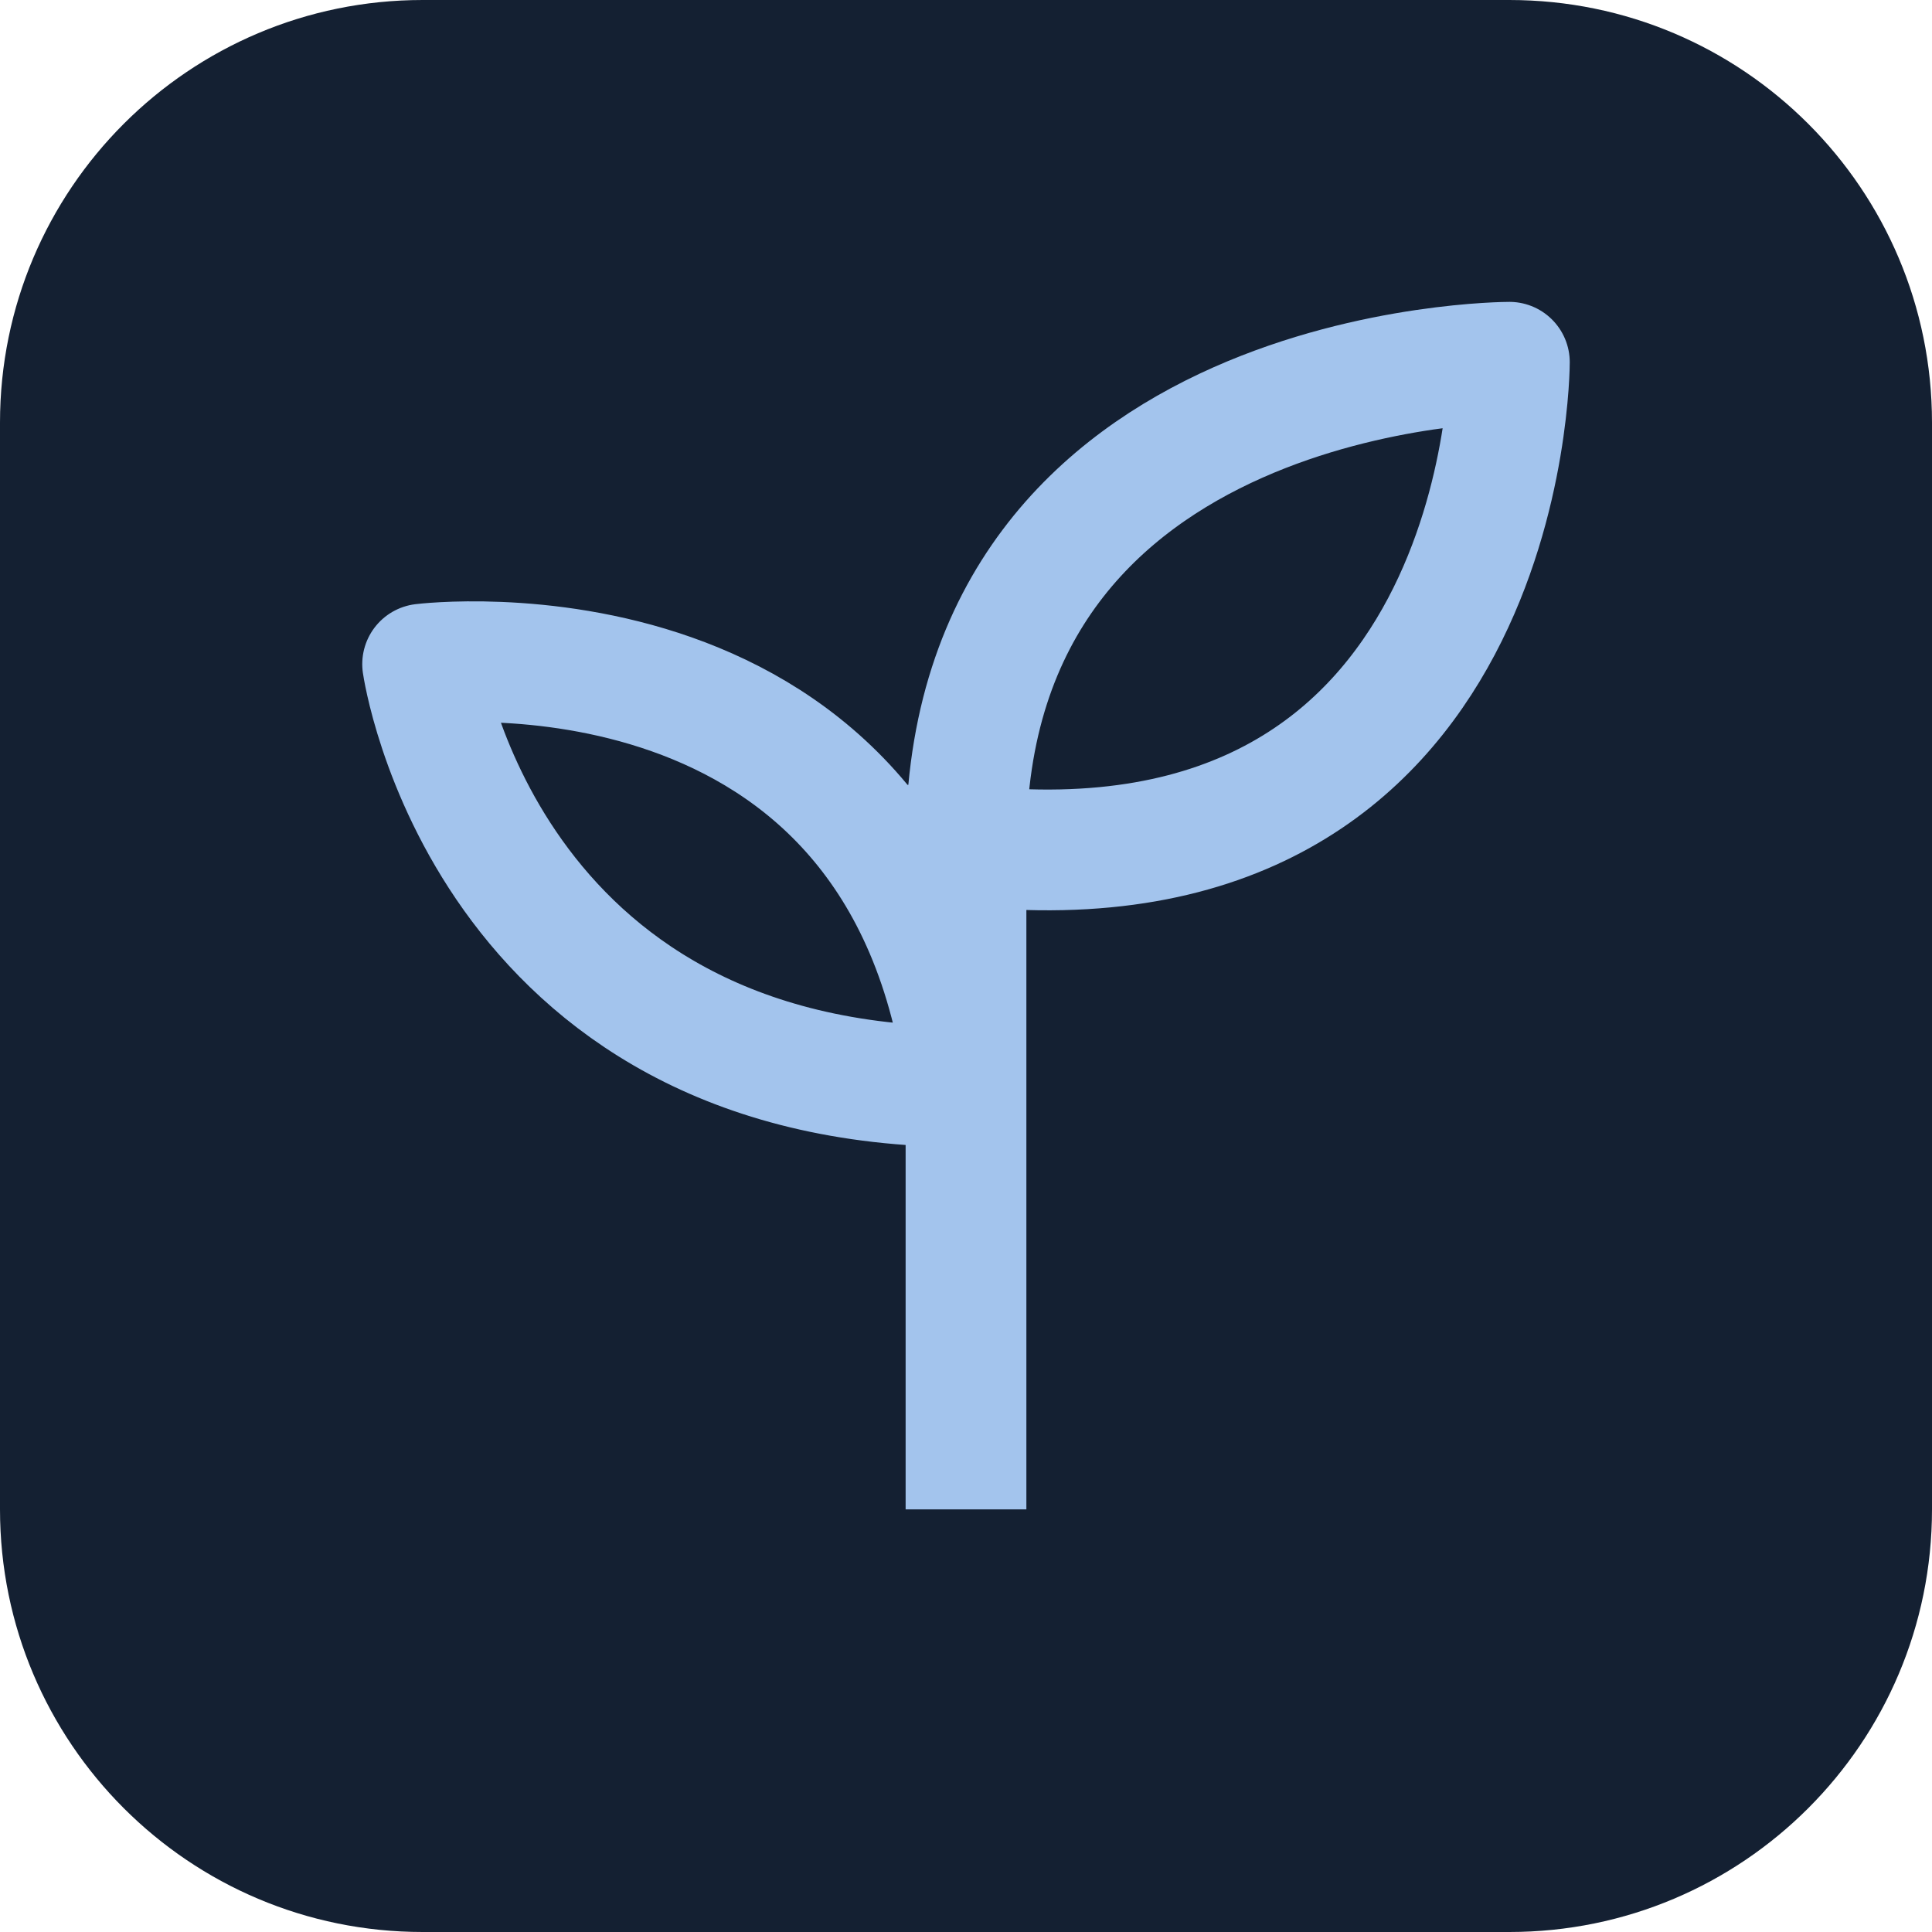
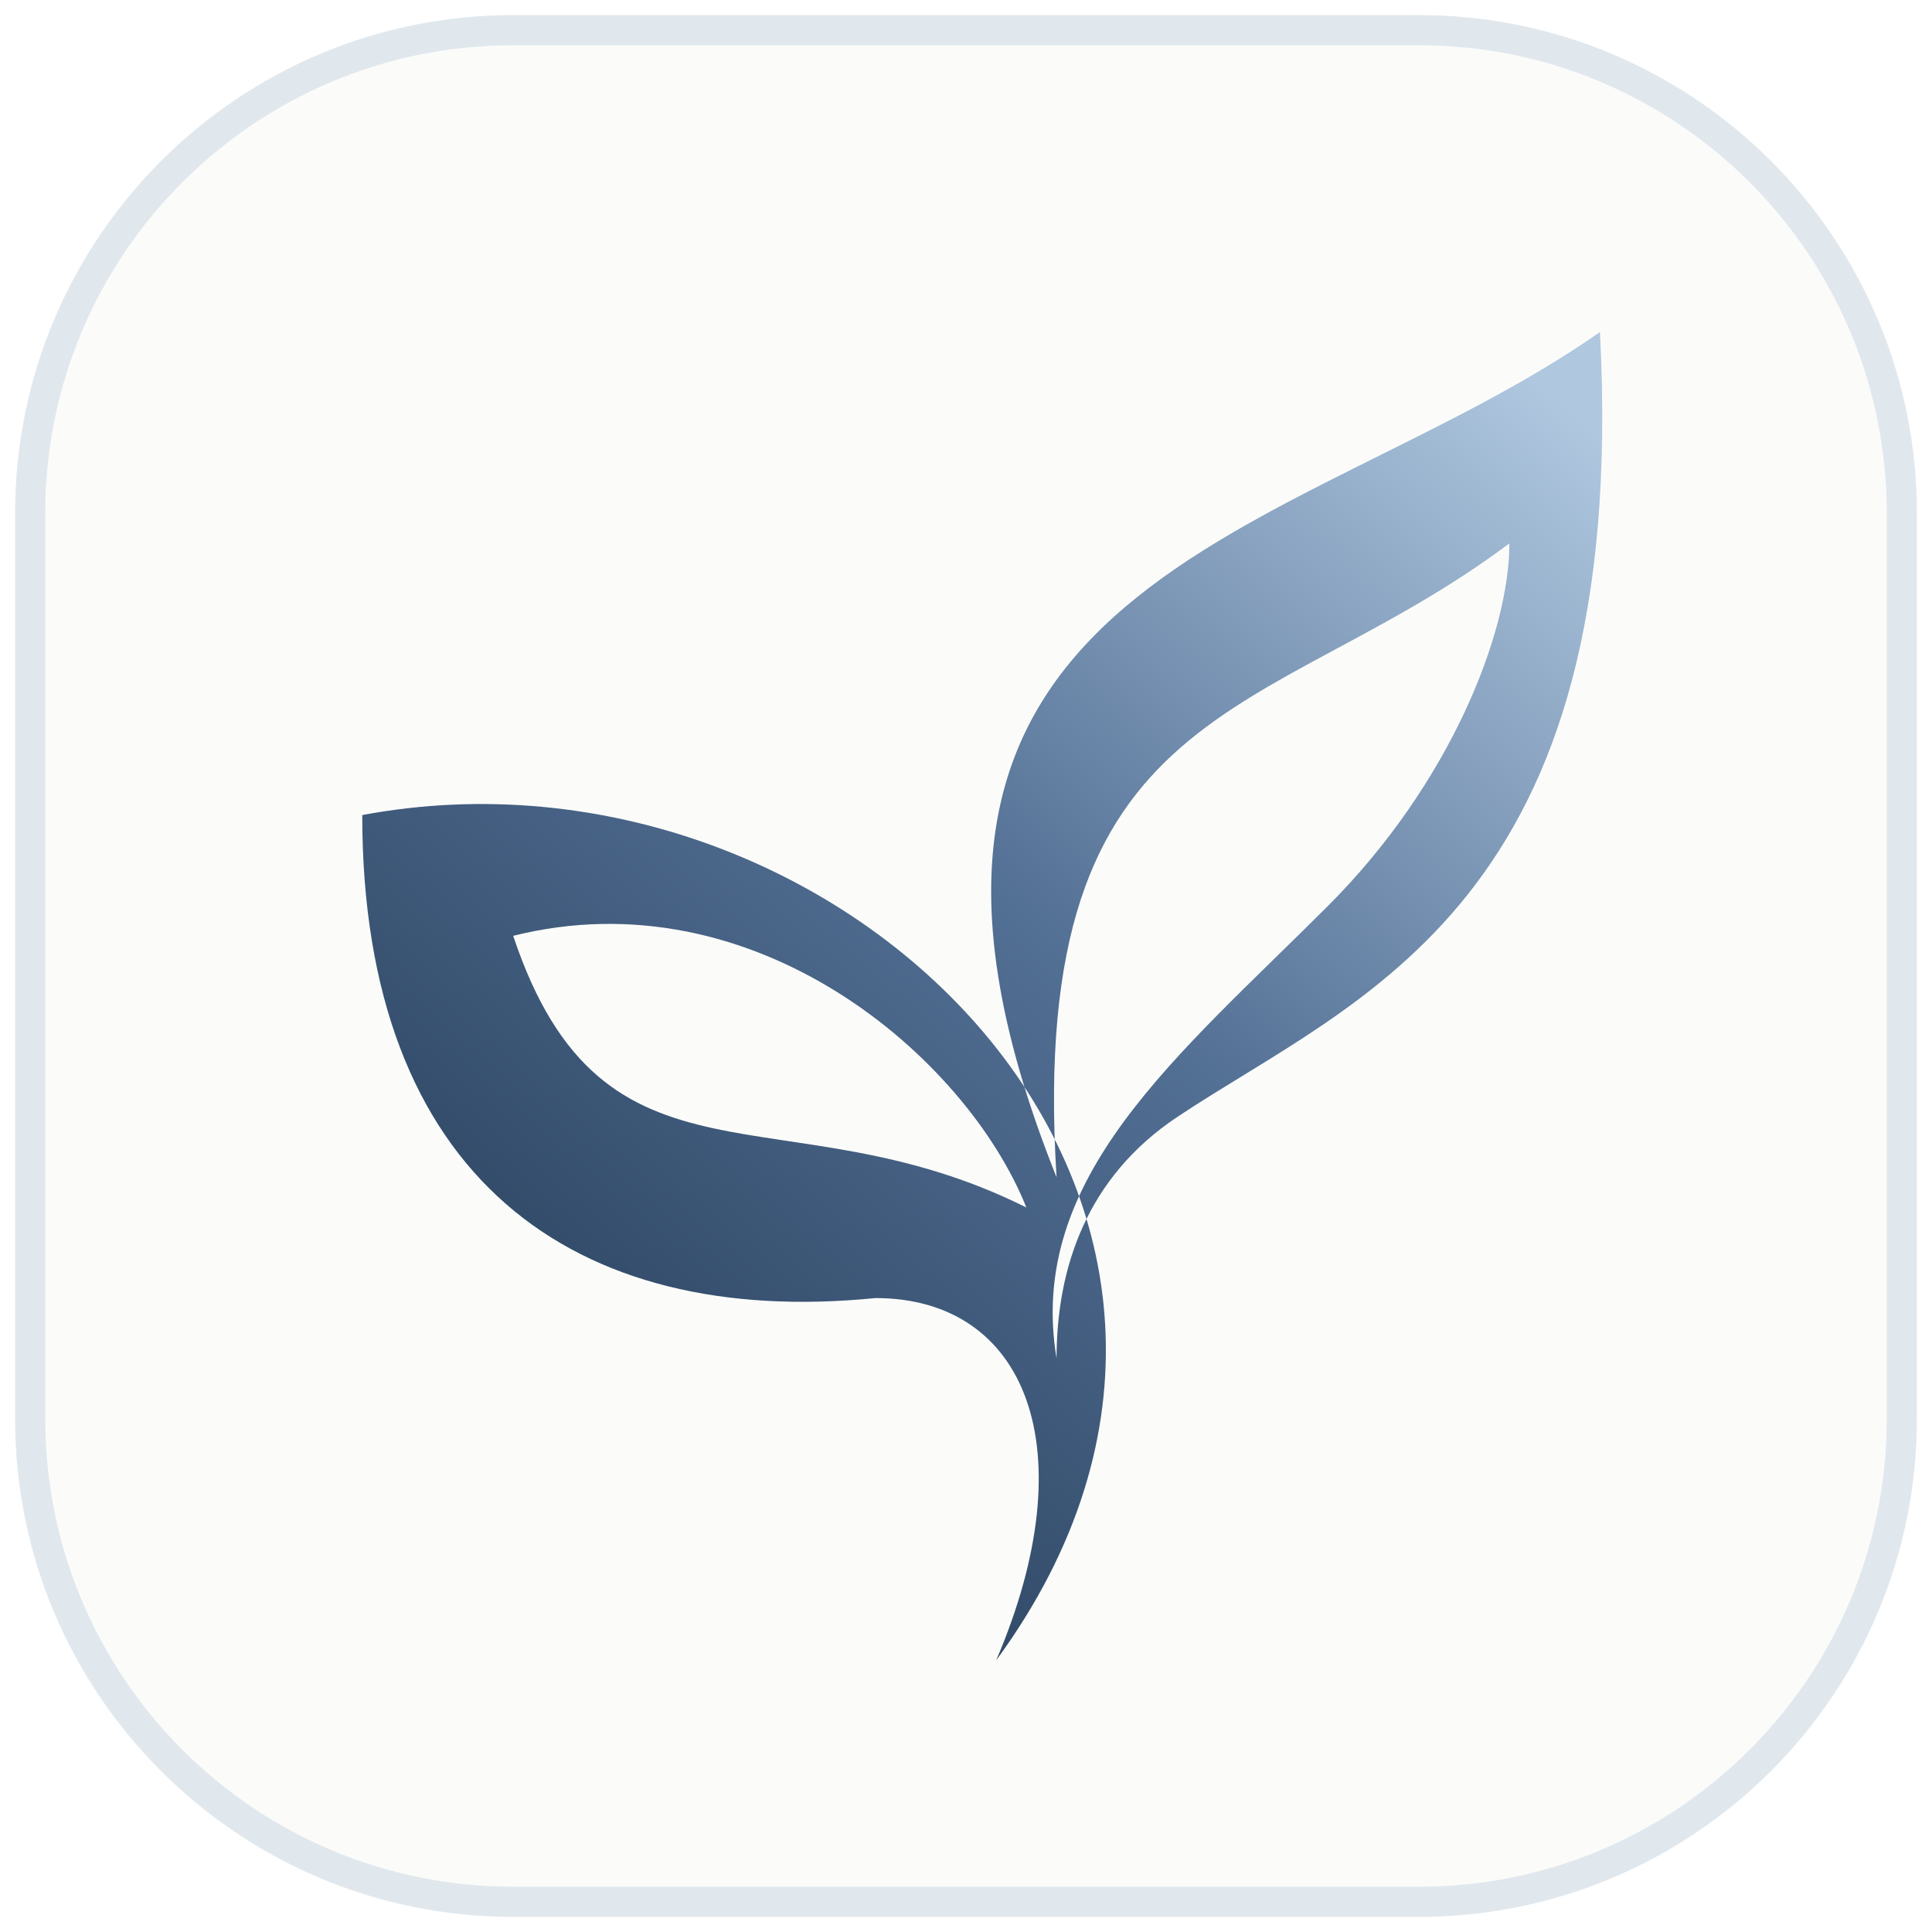
- <svg xmlns="http://www.w3.org/2000/svg" viewBox="0 0 32 32">
-   <rect width="32" height="32" rx="7" fill="#142032" />
-   <path d="M16 25V13m0 5C8 18 7 11 7 11s8-1 9 7Zm0-4c0-8 9-8 9-8s0 9-9 8Z" fill="none" stroke="#a3c4ed" stroke-width="2" stroke-linejoin="round" />
+ <svg xmlns="http://www.w3.org/2000/svg" viewBox="0 0 64 64">
+   <defs>
+     <linearGradient id="leaf" x1=".1" y1="1" x2=".9" y2="0">
+       <stop stop-color="#203650" />
+       <stop offset=".55" stop-color="#526f94" />
+       <stop offset="1" stop-color="#afc7df" />
+     </linearGradient>
+   </defs>
+   <rect x="1" y="1" width="62" height="62" rx="16" fill="#fbfcfa" stroke="#e1e8ed" />
+   <path fill="url(#leaf)" fill-rule="evenodd" d="M33 55C44 40 28 24 12 27C12 39 19 44 29 43C34 43 36 48 33 55ZM17 31C25 29 32 35 34 40C26 36 20 40 17 31ZM35 39C27 19 43 18 53 11C54 30 45 33 39 37C36 39 35 42 35 45C34 39 39 35 44 30C48 26 50 21 50 18C42 24 34 23 35 39Z" />
</svg>
